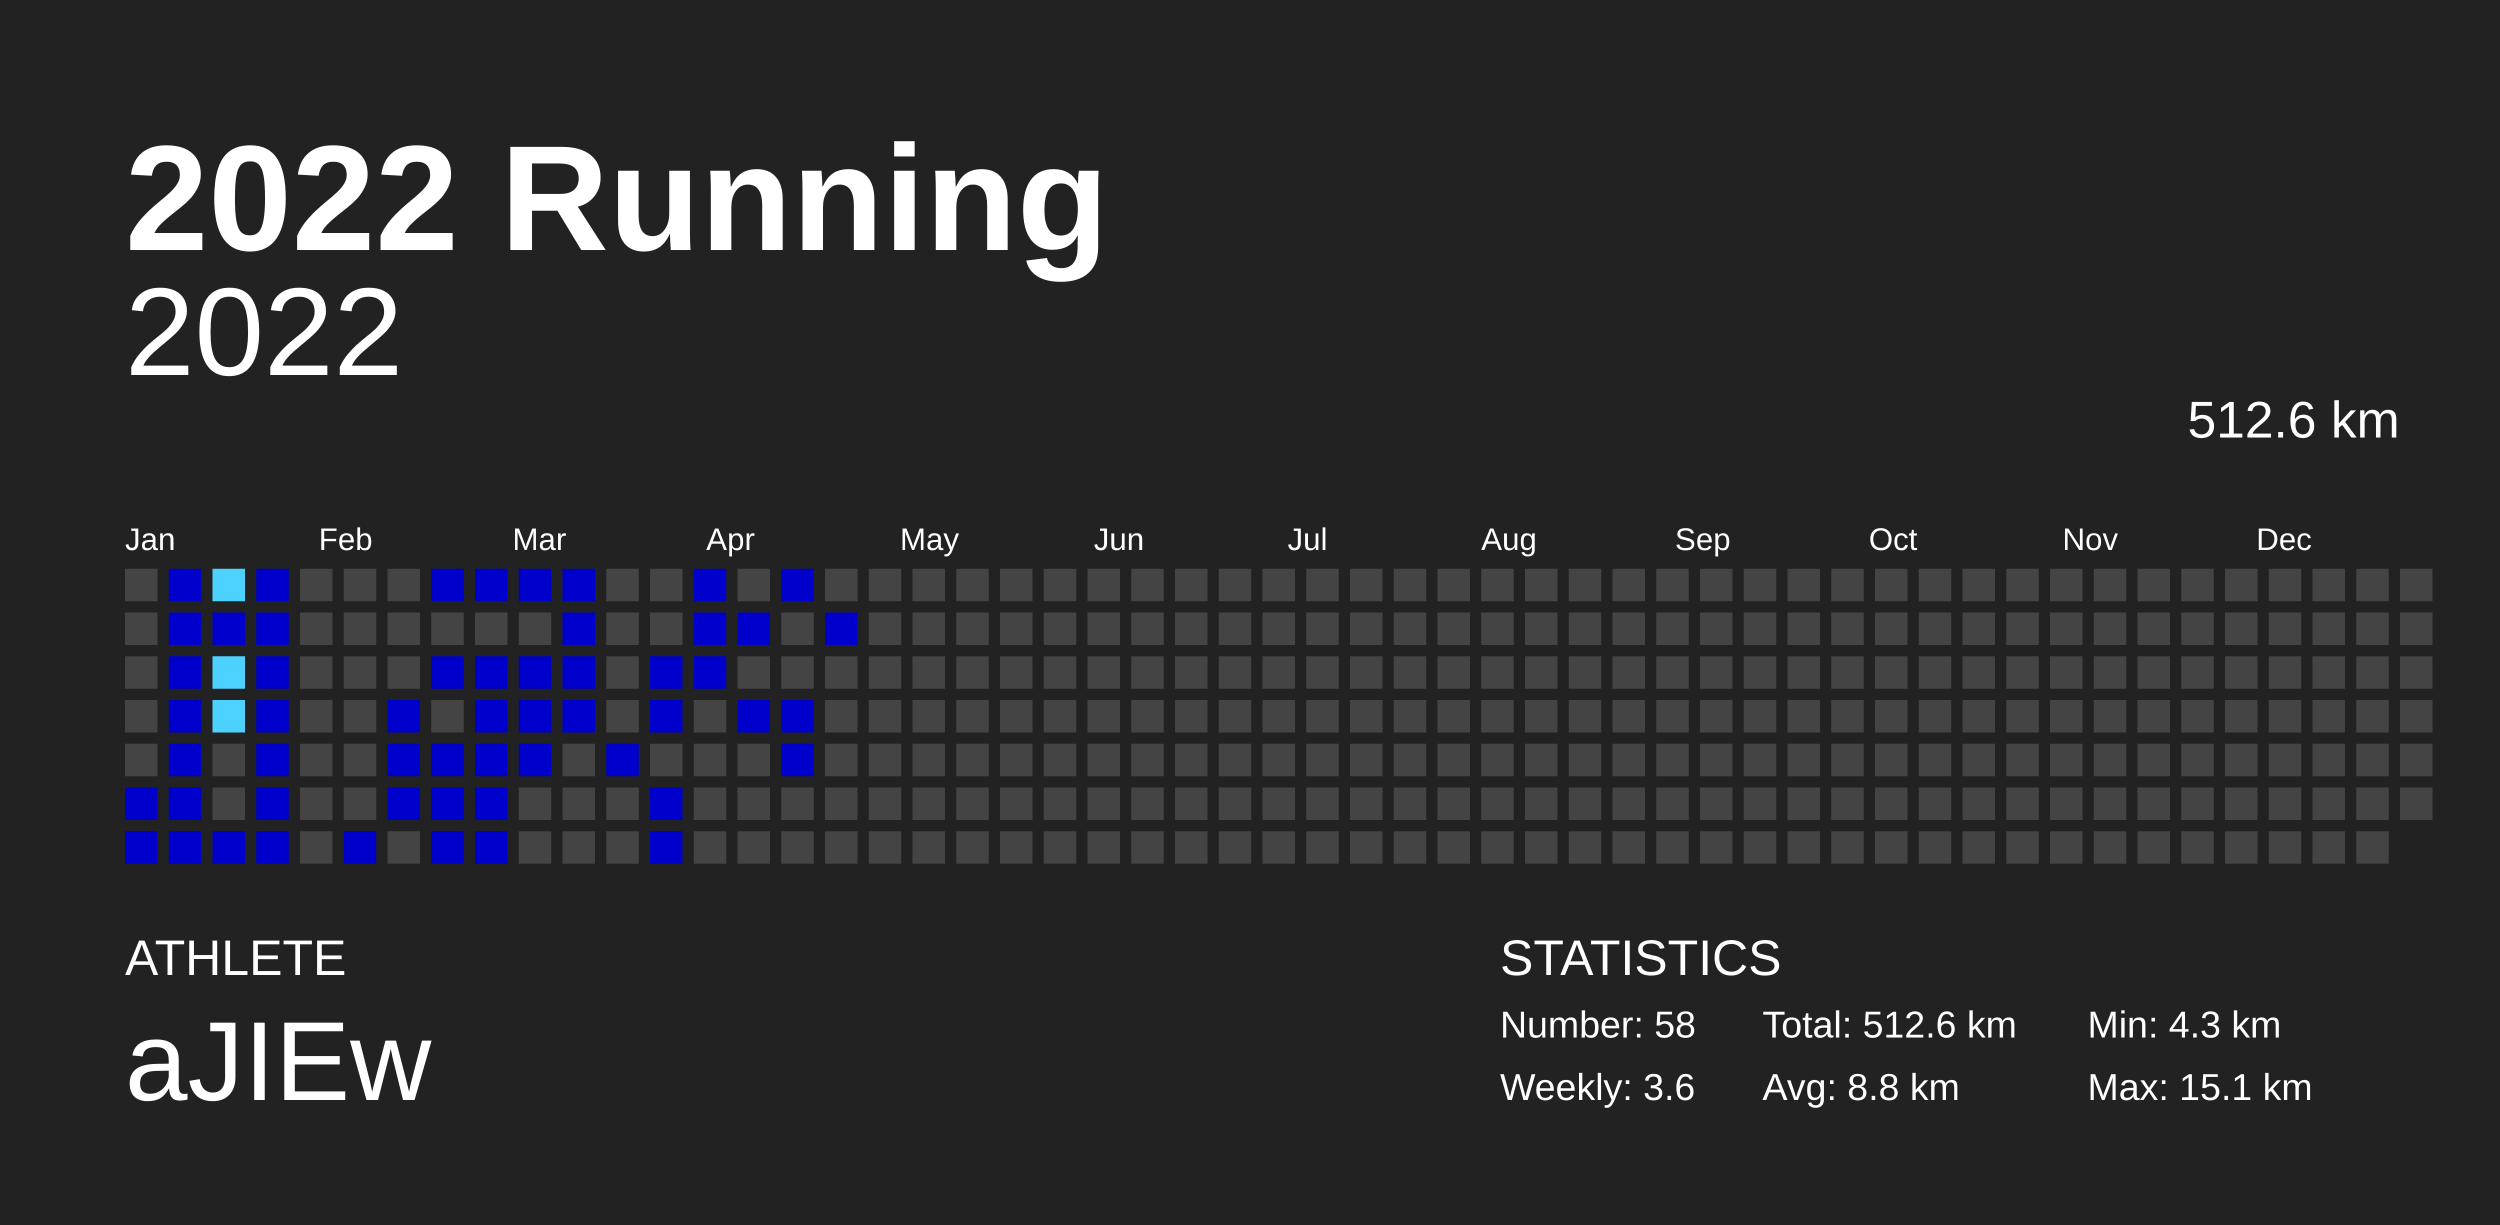
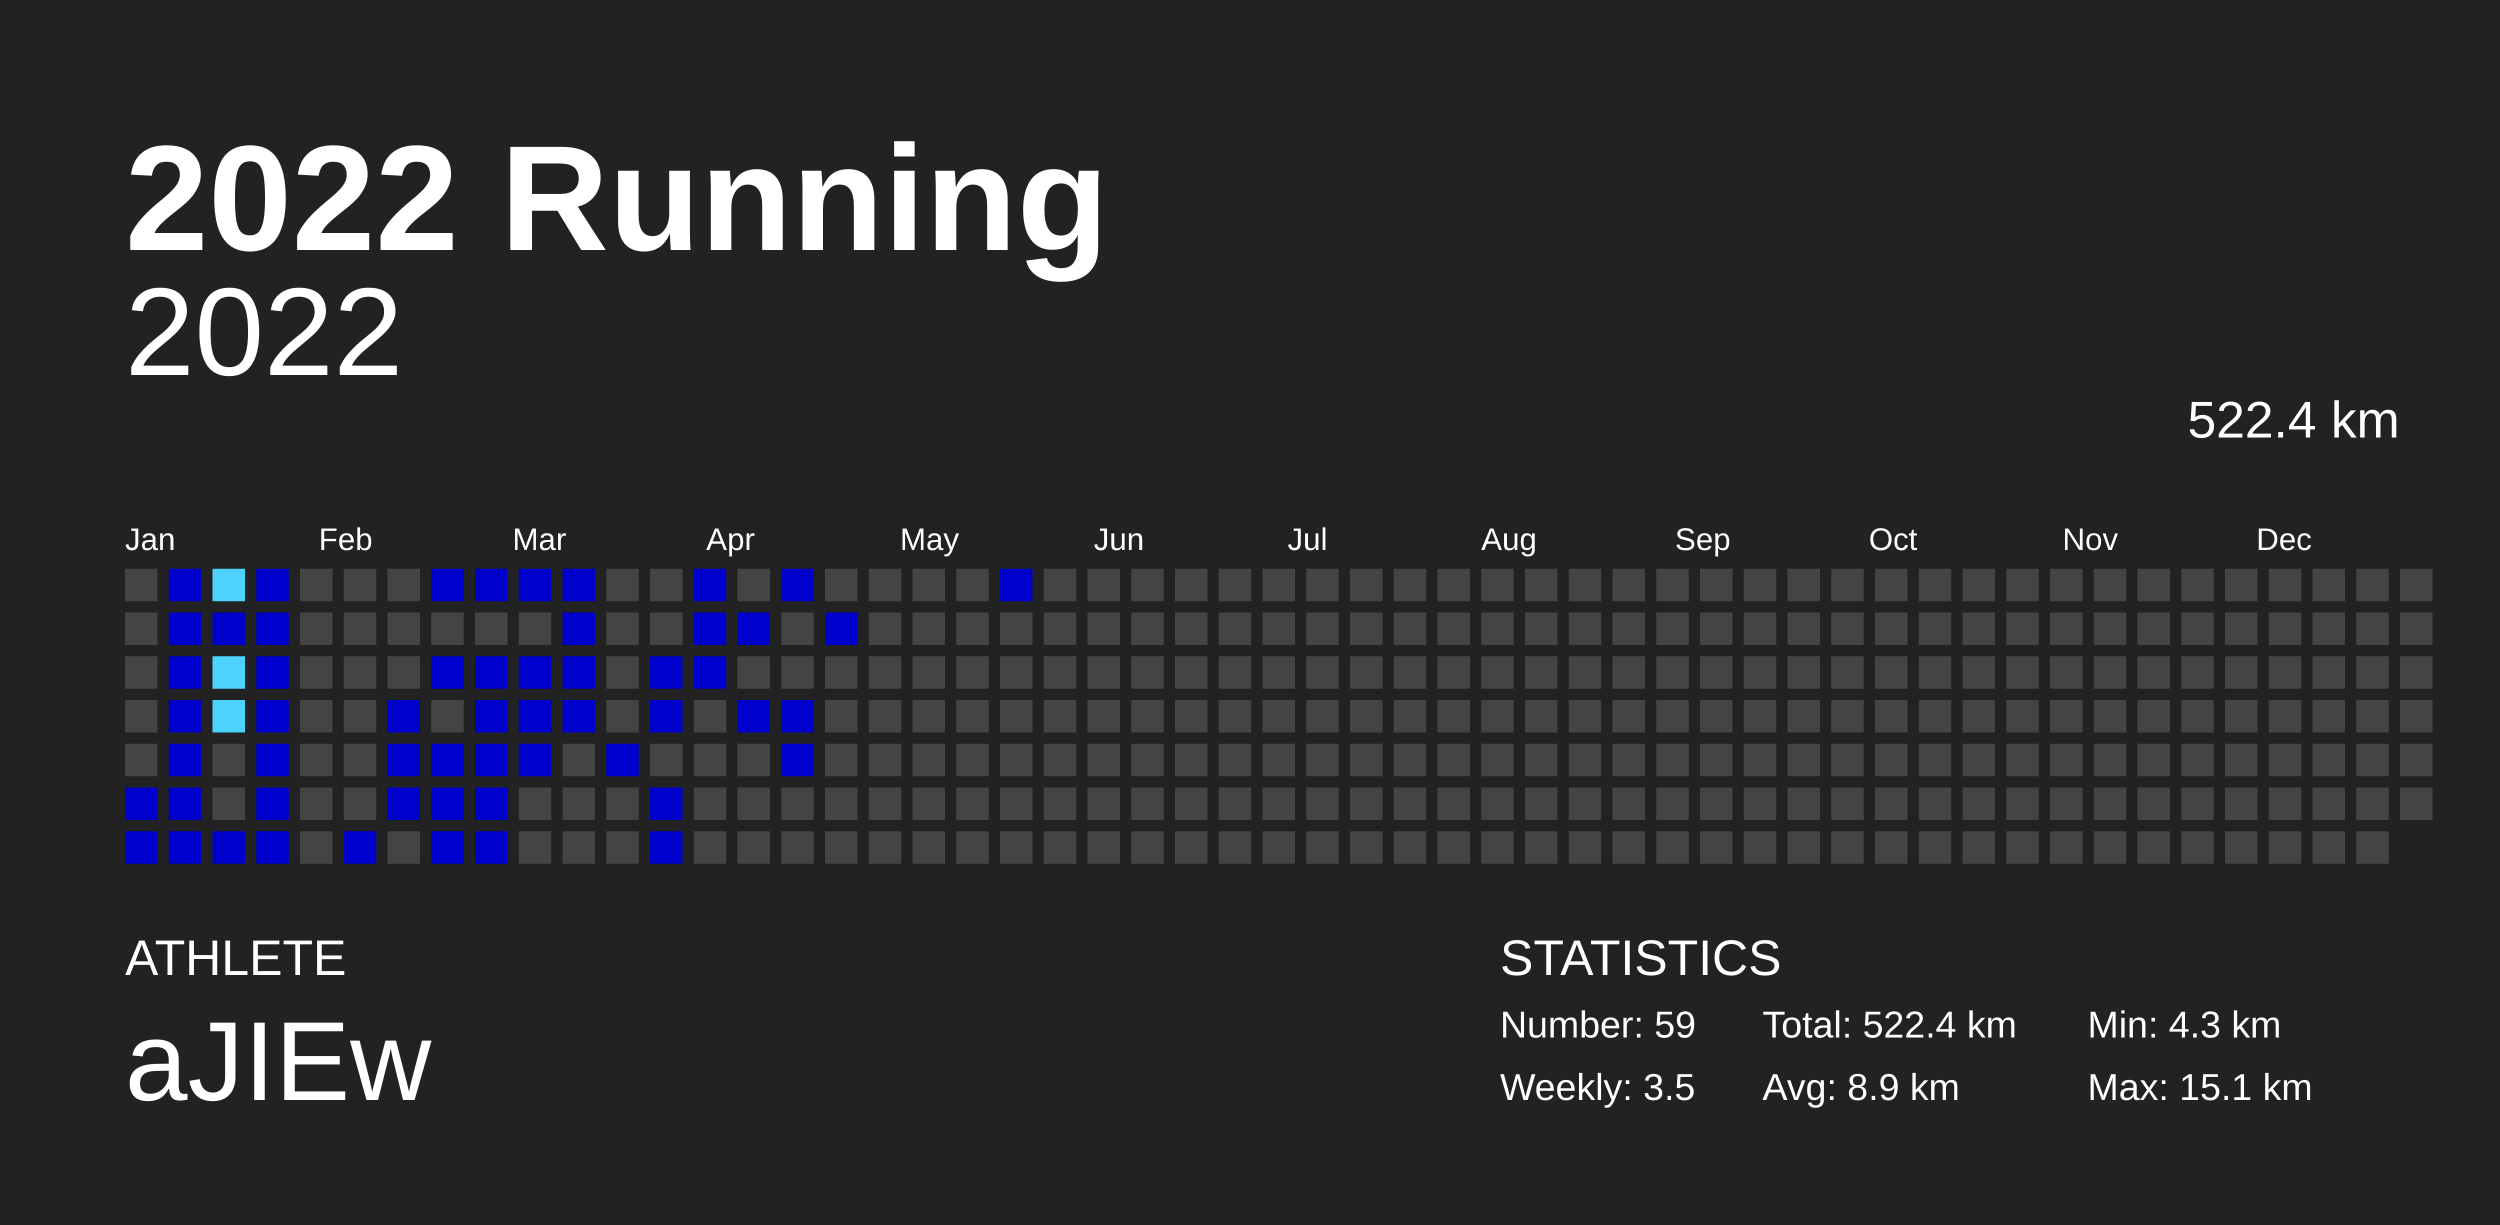
<svg xmlns="http://www.w3.org/2000/svg" baseProfile="full" height="98mm" version="1.1" viewBox="0,0,200,98" width="200mm">
  <defs />
  <rect fill="#222222" height="98" width="200" x="0" y="0" />
  <text fill="#FFFFFF" style="font-size:12px; font-family:Arial; font-weight:bold;" x="10" y="20">2022 Running</text>
  <text fill="#FFFFFF" style="font-size:4px; font-family:Arial" x="10" y="78">ATHLETE</text>
  <text fill="#FFFFFF" style="font-size:9px; font-family:Arial" x="10" y="88">aJIEw</text>
  <text fill="#FFFFFF" style="font-size:4px; font-family:Arial" x="120" y="78">STATISTICS</text>
-   <text fill="#FFFFFF" style="font-size:3px; font-family:Arial" x="120" y="83">Number: 58</text>
-   <text fill="#FFFFFF" style="font-size:3px; font-family:Arial" x="120" y="88">Weekly: 3.6</text>
-   <text fill="#FFFFFF" style="font-size:3px; font-family:Arial" x="141" y="83">Total: 512.6 km</text>
-   <text fill="#FFFFFF" style="font-size:3px; font-family:Arial" x="141" y="88">Avg: 8.8 km</text>
+   <text fill="#FFFFFF" style="font-size:3px; font-family:Arial" x="120" y="83">Number: 59</text>
+   <text fill="#FFFFFF" style="font-size:3px; font-family:Arial" x="120" y="88">Weekly: 3.5</text>
+   <text fill="#FFFFFF" style="font-size:3px; font-family:Arial" x="141" y="83">Total: 522.4 km</text>
+   <text fill="#FFFFFF" style="font-size:3px; font-family:Arial" x="141" y="88">Avg: 8.9 km</text>
  <text fill="#FFFFFF" style="font-size:3px; font-family:Arial" x="167" y="83">Min: 4.3 km</text>
  <text fill="#FFFFFF" style="font-size:3px; font-family:Arial" x="167" y="88">Max: 15.1 km</text>
  <text alignment-baseline="hanging" fill="#FFFFFF" style="font-size:10.0px; font-family:Arial;" x="10" y="30">2022</text>
-   <text alignment-baseline="hanging" fill="#FFFFFF" style="font-size:4.125px; font-family:Arial;" x="175" y="35">512.6 km</text>
+   <text alignment-baseline="hanging" fill="#FFFFFF" style="font-size:4.125px; font-family:Arial;" x="175" y="35">522.4 km</text>
  <text fill="#FFFFFF" style="font-size:2.5px; font-family:Arial" x="10.0" y="44">Jan</text>
  <text fill="#FFFFFF" style="font-size:2.5px; font-family:Arial" x="25.5" y="44">Feb</text>
  <text fill="#FFFFFF" style="font-size:2.5px; font-family:Arial" x="41.0" y="44">Mar</text>
  <text fill="#FFFFFF" style="font-size:2.5px; font-family:Arial" x="56.5" y="44">Apr</text>
  <text fill="#FFFFFF" style="font-size:2.5px; font-family:Arial" x="72.0" y="44">May</text>
  <text fill="#FFFFFF" style="font-size:2.5px; font-family:Arial" x="87.5" y="44">Jun</text>
  <text fill="#FFFFFF" style="font-size:2.5px; font-family:Arial" x="103.0" y="44">Jul</text>
  <text fill="#FFFFFF" style="font-size:2.5px; font-family:Arial" x="118.5" y="44">Aug</text>
  <text fill="#FFFFFF" style="font-size:2.5px; font-family:Arial" x="134.0" y="44">Sep</text>
  <text fill="#FFFFFF" style="font-size:2.5px; font-family:Arial" x="149.5" y="44">Oct</text>
  <text fill="#FFFFFF" style="font-size:2.5px; font-family:Arial" x="165.0" y="44">Nov</text>
  <text fill="#FFFFFF" style="font-size:2.5px; font-family:Arial" x="180.5" y="44">Dec</text>
  <rect fill="#444444" height="2.6" width="2.6" x="10.0" y="45.5" />
  <rect fill="#444444" height="2.6" width="2.6" x="10.0" y="49.0" />
  <rect fill="#444444" height="2.6" width="2.6" x="10.0" y="52.5" />
  <rect fill="#444444" height="2.6" width="2.6" x="10.0" y="56.0" />
  <rect fill="#444444" height="2.6" width="2.6" x="10.0" y="59.5" />
  <rect fill="mediumblue" height="2.6" width="2.6" x="10.0" y="63.0" />
  <rect fill="mediumblue" height="2.6" width="2.6" x="10.0" y="66.5" />
  <rect fill="mediumblue" height="2.6" width="2.6" x="13.5" y="45.5" />
  <rect fill="mediumblue" height="2.6" width="2.6" x="13.5" y="49.0" />
  <rect fill="mediumblue" height="2.6" width="2.6" x="13.5" y="52.5" />
  <rect fill="mediumblue" height="2.6" width="2.6" x="13.5" y="56.0" />
  <rect fill="mediumblue" height="2.6" width="2.6" x="13.5" y="59.5" />
  <rect fill="mediumblue" height="2.6" width="2.6" x="13.5" y="63.0" />
  <rect fill="mediumblue" height="2.6" width="2.6" x="13.5" y="66.5" />
  <rect fill="#4dd2ff" height="2.6" width="2.6" x="17.0" y="45.5" />
  <rect fill="mediumblue" height="2.6" width="2.6" x="17.0" y="49.0" />
  <rect fill="#4dd2ff" height="2.6" width="2.6" x="17.0" y="52.5" />
  <rect fill="#4dd2ff" height="2.6" width="2.6" x="17.0" y="56.0" />
  <rect fill="#444444" height="2.6" width="2.6" x="17.0" y="59.5" />
  <rect fill="#444444" height="2.6" width="2.6" x="17.0" y="63.0" />
  <rect fill="mediumblue" height="2.6" width="2.6" x="17.0" y="66.5" />
  <rect fill="mediumblue" height="2.6" width="2.6" x="20.5" y="45.5" />
  <rect fill="mediumblue" height="2.6" width="2.6" x="20.5" y="49.0" />
  <rect fill="mediumblue" height="2.6" width="2.6" x="20.5" y="52.5" />
  <rect fill="mediumblue" height="2.6" width="2.6" x="20.5" y="56.0" />
  <rect fill="mediumblue" height="2.6" width="2.6" x="20.5" y="59.5" />
  <rect fill="mediumblue" height="2.6" width="2.6" x="20.5" y="63.0" />
  <rect fill="mediumblue" height="2.6" width="2.6" x="20.5" y="66.5" />
  <rect fill="#444444" height="2.6" width="2.6" x="24.0" y="45.5" />
  <rect fill="#444444" height="2.6" width="2.6" x="24.0" y="49.0" />
  <rect fill="#444444" height="2.6" width="2.6" x="24.0" y="52.5" />
  <rect fill="#444444" height="2.6" width="2.6" x="24.0" y="56.0" />
  <rect fill="#444444" height="2.6" width="2.6" x="24.0" y="59.5" />
  <rect fill="#444444" height="2.6" width="2.6" x="24.0" y="63.0" />
  <rect fill="#444444" height="2.6" width="2.6" x="24.0" y="66.5" />
  <rect fill="#444444" height="2.6" width="2.6" x="27.5" y="45.5" />
  <rect fill="#444444" height="2.6" width="2.6" x="27.5" y="49.0" />
  <rect fill="#444444" height="2.6" width="2.6" x="27.5" y="52.5" />
  <rect fill="#444444" height="2.6" width="2.6" x="27.5" y="56.0" />
  <rect fill="#444444" height="2.6" width="2.6" x="27.5" y="59.5" />
  <rect fill="#444444" height="2.6" width="2.6" x="27.5" y="63.0" />
  <rect fill="mediumblue" height="2.6" width="2.6" x="27.5" y="66.5" />
  <rect fill="#444444" height="2.6" width="2.6" x="31.0" y="45.5" />
  <rect fill="#444444" height="2.6" width="2.6" x="31.0" y="49.0" />
  <rect fill="#444444" height="2.6" width="2.6" x="31.0" y="52.5" />
  <rect fill="mediumblue" height="2.6" width="2.6" x="31.0" y="56.0" />
  <rect fill="mediumblue" height="2.6" width="2.6" x="31.0" y="59.5" />
  <rect fill="mediumblue" height="2.6" width="2.6" x="31.0" y="63.0" />
  <rect fill="#444444" height="2.6" width="2.6" x="31.0" y="66.5" />
  <rect fill="mediumblue" height="2.6" width="2.6" x="34.5" y="45.5" />
  <rect fill="#444444" height="2.6" width="2.6" x="34.5" y="49.0" />
  <rect fill="mediumblue" height="2.6" width="2.6" x="34.5" y="52.5" />
  <rect fill="#444444" height="2.6" width="2.6" x="34.5" y="56.0" />
  <rect fill="mediumblue" height="2.6" width="2.6" x="34.5" y="59.5" />
  <rect fill="mediumblue" height="2.6" width="2.6" x="34.5" y="63.0" />
  <rect fill="mediumblue" height="2.6" width="2.6" x="34.5" y="66.5" />
  <rect fill="mediumblue" height="2.6" width="2.6" x="38.0" y="45.5" />
  <rect fill="#444444" height="2.6" width="2.6" x="38.0" y="49.0" />
  <rect fill="mediumblue" height="2.6" width="2.6" x="38.0" y="52.5" />
  <rect fill="mediumblue" height="2.6" width="2.6" x="38.0" y="56.0" />
  <rect fill="mediumblue" height="2.6" width="2.6" x="38.0" y="59.5" />
  <rect fill="mediumblue" height="2.6" width="2.6" x="38.0" y="63.0" />
  <rect fill="mediumblue" height="2.6" width="2.6" x="38.0" y="66.5" />
  <rect fill="mediumblue" height="2.6" width="2.6" x="41.5" y="45.5" />
  <rect fill="#444444" height="2.6" width="2.6" x="41.5" y="49.0" />
  <rect fill="mediumblue" height="2.6" width="2.6" x="41.5" y="52.5" />
  <rect fill="mediumblue" height="2.6" width="2.6" x="41.5" y="56.0" />
  <rect fill="mediumblue" height="2.6" width="2.6" x="41.5" y="59.5" />
  <rect fill="#444444" height="2.6" width="2.6" x="41.5" y="63.0" />
  <rect fill="#444444" height="2.6" width="2.6" x="41.5" y="66.5" />
  <rect fill="mediumblue" height="2.6" width="2.6" x="45.0" y="45.5" />
  <rect fill="mediumblue" height="2.6" width="2.6" x="45.0" y="49.0" />
  <rect fill="mediumblue" height="2.6" width="2.6" x="45.0" y="52.5" />
  <rect fill="mediumblue" height="2.6" width="2.6" x="45.0" y="56.0" />
  <rect fill="#444444" height="2.6" width="2.6" x="45.0" y="59.5" />
  <rect fill="#444444" height="2.6" width="2.6" x="45.0" y="63.0" />
  <rect fill="#444444" height="2.6" width="2.6" x="45.0" y="66.5" />
  <rect fill="#444444" height="2.6" width="2.6" x="48.5" y="45.5" />
  <rect fill="#444444" height="2.6" width="2.6" x="48.5" y="49.0" />
  <rect fill="#444444" height="2.6" width="2.6" x="48.5" y="52.5" />
  <rect fill="#444444" height="2.6" width="2.6" x="48.5" y="56.0" />
  <rect fill="mediumblue" height="2.6" width="2.6" x="48.5" y="59.5" />
  <rect fill="#444444" height="2.6" width="2.6" x="48.5" y="63.0" />
  <rect fill="#444444" height="2.6" width="2.6" x="48.5" y="66.5" />
  <rect fill="#444444" height="2.6" width="2.6" x="52.0" y="45.5" />
  <rect fill="#444444" height="2.6" width="2.6" x="52.0" y="49.0" />
  <rect fill="mediumblue" height="2.6" width="2.6" x="52.0" y="52.5" />
  <rect fill="mediumblue" height="2.6" width="2.6" x="52.0" y="56.0" />
  <rect fill="#444444" height="2.6" width="2.6" x="52.0" y="59.5" />
  <rect fill="mediumblue" height="2.6" width="2.6" x="52.0" y="63.0" />
  <rect fill="mediumblue" height="2.6" width="2.6" x="52.0" y="66.5" />
  <rect fill="mediumblue" height="2.6" width="2.6" x="55.5" y="45.5" />
  <rect fill="mediumblue" height="2.6" width="2.6" x="55.5" y="49.0" />
  <rect fill="mediumblue" height="2.6" width="2.6" x="55.5" y="52.5" />
  <rect fill="#444444" height="2.6" width="2.6" x="55.5" y="56.0" />
  <rect fill="#444444" height="2.6" width="2.6" x="55.5" y="59.5" />
  <rect fill="#444444" height="2.6" width="2.6" x="55.5" y="63.0" />
  <rect fill="#444444" height="2.6" width="2.6" x="55.5" y="66.5" />
  <rect fill="#444444" height="2.6" width="2.6" x="59.0" y="45.5" />
  <rect fill="mediumblue" height="2.6" width="2.6" x="59.0" y="49.0" />
  <rect fill="#444444" height="2.6" width="2.6" x="59.0" y="52.5" />
  <rect fill="mediumblue" height="2.6" width="2.6" x="59.0" y="56.0" />
  <rect fill="#444444" height="2.6" width="2.6" x="59.0" y="59.5" />
  <rect fill="#444444" height="2.6" width="2.6" x="59.0" y="63.0" />
  <rect fill="#444444" height="2.6" width="2.6" x="59.0" y="66.5" />
  <rect fill="mediumblue" height="2.6" width="2.6" x="62.5" y="45.5" />
  <rect fill="#444444" height="2.6" width="2.6" x="62.5" y="49.0" />
  <rect fill="#444444" height="2.6" width="2.6" x="62.5" y="52.5" />
  <rect fill="mediumblue" height="2.6" width="2.6" x="62.5" y="56.0" />
  <rect fill="mediumblue" height="2.6" width="2.6" x="62.5" y="59.5" />
  <rect fill="#444444" height="2.6" width="2.6" x="62.5" y="63.0" />
  <rect fill="#444444" height="2.6" width="2.6" x="62.5" y="66.5" />
  <rect fill="#444444" height="2.6" width="2.6" x="66.0" y="45.5" />
  <rect fill="mediumblue" height="2.6" width="2.6" x="66.0" y="49.0" />
  <rect fill="#444444" height="2.6" width="2.6" x="66.0" y="52.5" />
  <rect fill="#444444" height="2.6" width="2.6" x="66.0" y="56.0" />
  <rect fill="#444444" height="2.6" width="2.6" x="66.0" y="59.5" />
  <rect fill="#444444" height="2.6" width="2.6" x="66.0" y="63.0" />
  <rect fill="#444444" height="2.6" width="2.6" x="66.0" y="66.5" />
  <rect fill="#444444" height="2.6" width="2.6" x="69.5" y="45.5" />
  <rect fill="#444444" height="2.6" width="2.6" x="69.5" y="49.0" />
  <rect fill="#444444" height="2.6" width="2.6" x="69.5" y="52.5" />
  <rect fill="#444444" height="2.6" width="2.6" x="69.5" y="56.0" />
  <rect fill="#444444" height="2.6" width="2.6" x="69.5" y="59.5" />
  <rect fill="#444444" height="2.6" width="2.6" x="69.5" y="63.0" />
  <rect fill="#444444" height="2.6" width="2.6" x="69.5" y="66.5" />
  <rect fill="#444444" height="2.6" width="2.6" x="73.0" y="45.5" />
  <rect fill="#444444" height="2.6" width="2.6" x="73.0" y="49.0" />
  <rect fill="#444444" height="2.6" width="2.6" x="73.0" y="52.5" />
  <rect fill="#444444" height="2.6" width="2.6" x="73.0" y="56.0" />
  <rect fill="#444444" height="2.6" width="2.6" x="73.0" y="59.5" />
  <rect fill="#444444" height="2.6" width="2.6" x="73.0" y="63.0" />
  <rect fill="#444444" height="2.6" width="2.6" x="73.0" y="66.5" />
  <rect fill="#444444" height="2.6" width="2.6" x="76.5" y="45.5" />
  <rect fill="#444444" height="2.6" width="2.6" x="76.5" y="49.0" />
  <rect fill="#444444" height="2.6" width="2.6" x="76.5" y="52.5" />
  <rect fill="#444444" height="2.6" width="2.6" x="76.5" y="56.0" />
  <rect fill="#444444" height="2.6" width="2.6" x="76.5" y="59.5" />
  <rect fill="#444444" height="2.6" width="2.6" x="76.5" y="63.0" />
  <rect fill="#444444" height="2.6" width="2.6" x="76.5" y="66.5" />
-   <rect fill="#444444" height="2.6" width="2.6" x="80.0" y="45.5" />
+   <rect fill="mediumblue" height="2.6" width="2.6" x="80.0" y="45.5" />
  <rect fill="#444444" height="2.6" width="2.6" x="80.0" y="49.0" />
  <rect fill="#444444" height="2.6" width="2.6" x="80.0" y="52.5" />
  <rect fill="#444444" height="2.6" width="2.6" x="80.0" y="56.0" />
  <rect fill="#444444" height="2.6" width="2.6" x="80.0" y="59.5" />
  <rect fill="#444444" height="2.6" width="2.6" x="80.0" y="63.0" />
  <rect fill="#444444" height="2.6" width="2.6" x="80.0" y="66.5" />
  <rect fill="#444444" height="2.6" width="2.6" x="83.5" y="45.5" />
  <rect fill="#444444" height="2.6" width="2.6" x="83.5" y="49.0" />
  <rect fill="#444444" height="2.6" width="2.6" x="83.5" y="52.5" />
  <rect fill="#444444" height="2.6" width="2.6" x="83.5" y="56.0" />
  <rect fill="#444444" height="2.6" width="2.6" x="83.5" y="59.5" />
  <rect fill="#444444" height="2.6" width="2.6" x="83.5" y="63.0" />
  <rect fill="#444444" height="2.6" width="2.6" x="83.5" y="66.5" />
  <rect fill="#444444" height="2.6" width="2.6" x="87.0" y="45.5" />
  <rect fill="#444444" height="2.6" width="2.6" x="87.0" y="49.0" />
  <rect fill="#444444" height="2.6" width="2.6" x="87.0" y="52.5" />
  <rect fill="#444444" height="2.6" width="2.6" x="87.0" y="56.0" />
  <rect fill="#444444" height="2.6" width="2.6" x="87.0" y="59.5" />
  <rect fill="#444444" height="2.6" width="2.6" x="87.0" y="63.0" />
  <rect fill="#444444" height="2.6" width="2.6" x="87.0" y="66.5" />
  <rect fill="#444444" height="2.6" width="2.6" x="90.5" y="45.5" />
  <rect fill="#444444" height="2.6" width="2.6" x="90.5" y="49.0" />
  <rect fill="#444444" height="2.6" width="2.6" x="90.5" y="52.5" />
  <rect fill="#444444" height="2.6" width="2.6" x="90.5" y="56.0" />
  <rect fill="#444444" height="2.6" width="2.6" x="90.5" y="59.5" />
  <rect fill="#444444" height="2.6" width="2.6" x="90.5" y="63.0" />
  <rect fill="#444444" height="2.6" width="2.6" x="90.5" y="66.5" />
  <rect fill="#444444" height="2.6" width="2.6" x="94.0" y="45.5" />
  <rect fill="#444444" height="2.6" width="2.6" x="94.0" y="49.0" />
  <rect fill="#444444" height="2.6" width="2.6" x="94.0" y="52.5" />
  <rect fill="#444444" height="2.6" width="2.6" x="94.0" y="56.0" />
  <rect fill="#444444" height="2.6" width="2.6" x="94.0" y="59.5" />
  <rect fill="#444444" height="2.6" width="2.6" x="94.0" y="63.0" />
  <rect fill="#444444" height="2.6" width="2.6" x="94.0" y="66.5" />
  <rect fill="#444444" height="2.6" width="2.6" x="97.5" y="45.5" />
  <rect fill="#444444" height="2.6" width="2.6" x="97.5" y="49.0" />
  <rect fill="#444444" height="2.6" width="2.6" x="97.5" y="52.5" />
  <rect fill="#444444" height="2.6" width="2.6" x="97.5" y="56.0" />
  <rect fill="#444444" height="2.6" width="2.6" x="97.5" y="59.5" />
  <rect fill="#444444" height="2.6" width="2.6" x="97.5" y="63.0" />
  <rect fill="#444444" height="2.6" width="2.6" x="97.5" y="66.5" />
  <rect fill="#444444" height="2.6" width="2.6" x="101.0" y="45.5" />
  <rect fill="#444444" height="2.6" width="2.6" x="101.0" y="49.0" />
  <rect fill="#444444" height="2.6" width="2.6" x="101.0" y="52.5" />
  <rect fill="#444444" height="2.6" width="2.6" x="101.0" y="56.0" />
  <rect fill="#444444" height="2.6" width="2.6" x="101.0" y="59.5" />
  <rect fill="#444444" height="2.6" width="2.6" x="101.0" y="63.0" />
  <rect fill="#444444" height="2.6" width="2.6" x="101.0" y="66.5" />
  <rect fill="#444444" height="2.6" width="2.6" x="104.5" y="45.5" />
  <rect fill="#444444" height="2.6" width="2.6" x="104.5" y="49.0" />
  <rect fill="#444444" height="2.6" width="2.6" x="104.5" y="52.5" />
  <rect fill="#444444" height="2.6" width="2.6" x="104.5" y="56.0" />
  <rect fill="#444444" height="2.6" width="2.6" x="104.5" y="59.5" />
  <rect fill="#444444" height="2.6" width="2.6" x="104.5" y="63.0" />
  <rect fill="#444444" height="2.6" width="2.6" x="104.5" y="66.5" />
  <rect fill="#444444" height="2.6" width="2.6" x="108.0" y="45.5" />
  <rect fill="#444444" height="2.6" width="2.6" x="108.0" y="49.0" />
  <rect fill="#444444" height="2.6" width="2.6" x="108.0" y="52.5" />
  <rect fill="#444444" height="2.6" width="2.6" x="108.0" y="56.0" />
  <rect fill="#444444" height="2.6" width="2.6" x="108.0" y="59.5" />
  <rect fill="#444444" height="2.6" width="2.6" x="108.0" y="63.0" />
  <rect fill="#444444" height="2.6" width="2.6" x="108.0" y="66.5" />
  <rect fill="#444444" height="2.6" width="2.6" x="111.5" y="45.5" />
  <rect fill="#444444" height="2.6" width="2.6" x="111.5" y="49.0" />
  <rect fill="#444444" height="2.6" width="2.6" x="111.5" y="52.5" />
  <rect fill="#444444" height="2.6" width="2.6" x="111.5" y="56.0" />
  <rect fill="#444444" height="2.6" width="2.6" x="111.5" y="59.5" />
  <rect fill="#444444" height="2.6" width="2.6" x="111.5" y="63.0" />
  <rect fill="#444444" height="2.6" width="2.6" x="111.5" y="66.5" />
  <rect fill="#444444" height="2.6" width="2.6" x="115.0" y="45.5" />
  <rect fill="#444444" height="2.6" width="2.6" x="115.0" y="49.0" />
  <rect fill="#444444" height="2.6" width="2.6" x="115.0" y="52.5" />
  <rect fill="#444444" height="2.6" width="2.6" x="115.0" y="56.0" />
  <rect fill="#444444" height="2.6" width="2.6" x="115.0" y="59.5" />
  <rect fill="#444444" height="2.6" width="2.6" x="115.0" y="63.0" />
  <rect fill="#444444" height="2.6" width="2.6" x="115.0" y="66.5" />
  <rect fill="#444444" height="2.6" width="2.6" x="118.5" y="45.5" />
  <rect fill="#444444" height="2.6" width="2.6" x="118.5" y="49.0" />
  <rect fill="#444444" height="2.6" width="2.6" x="118.5" y="52.5" />
  <rect fill="#444444" height="2.6" width="2.6" x="118.5" y="56.0" />
  <rect fill="#444444" height="2.6" width="2.6" x="118.5" y="59.5" />
  <rect fill="#444444" height="2.6" width="2.6" x="118.5" y="63.0" />
  <rect fill="#444444" height="2.6" width="2.6" x="118.5" y="66.5" />
  <rect fill="#444444" height="2.6" width="2.6" x="122.0" y="45.5" />
  <rect fill="#444444" height="2.6" width="2.6" x="122.0" y="49.0" />
  <rect fill="#444444" height="2.6" width="2.6" x="122.0" y="52.5" />
  <rect fill="#444444" height="2.6" width="2.6" x="122.0" y="56.0" />
  <rect fill="#444444" height="2.6" width="2.6" x="122.0" y="59.5" />
  <rect fill="#444444" height="2.6" width="2.6" x="122.0" y="63.0" />
  <rect fill="#444444" height="2.6" width="2.6" x="122.0" y="66.5" />
  <rect fill="#444444" height="2.6" width="2.6" x="125.5" y="45.5" />
  <rect fill="#444444" height="2.6" width="2.6" x="125.5" y="49.0" />
  <rect fill="#444444" height="2.6" width="2.6" x="125.5" y="52.5" />
  <rect fill="#444444" height="2.6" width="2.6" x="125.5" y="56.0" />
  <rect fill="#444444" height="2.6" width="2.6" x="125.5" y="59.5" />
  <rect fill="#444444" height="2.6" width="2.6" x="125.5" y="63.0" />
  <rect fill="#444444" height="2.6" width="2.6" x="125.5" y="66.5" />
  <rect fill="#444444" height="2.6" width="2.6" x="129.0" y="45.5" />
  <rect fill="#444444" height="2.6" width="2.6" x="129.0" y="49.0" />
  <rect fill="#444444" height="2.6" width="2.6" x="129.0" y="52.5" />
  <rect fill="#444444" height="2.6" width="2.6" x="129.0" y="56.0" />
  <rect fill="#444444" height="2.6" width="2.6" x="129.0" y="59.5" />
  <rect fill="#444444" height="2.6" width="2.6" x="129.0" y="63.0" />
  <rect fill="#444444" height="2.6" width="2.6" x="129.0" y="66.5" />
  <rect fill="#444444" height="2.6" width="2.6" x="132.5" y="45.5" />
  <rect fill="#444444" height="2.6" width="2.6" x="132.5" y="49.0" />
  <rect fill="#444444" height="2.6" width="2.6" x="132.5" y="52.5" />
  <rect fill="#444444" height="2.6" width="2.6" x="132.5" y="56.0" />
  <rect fill="#444444" height="2.6" width="2.6" x="132.5" y="59.5" />
  <rect fill="#444444" height="2.6" width="2.6" x="132.5" y="63.0" />
  <rect fill="#444444" height="2.6" width="2.6" x="132.5" y="66.5" />
  <rect fill="#444444" height="2.6" width="2.6" x="136.0" y="45.5" />
  <rect fill="#444444" height="2.6" width="2.6" x="136.0" y="49.0" />
  <rect fill="#444444" height="2.6" width="2.6" x="136.0" y="52.5" />
  <rect fill="#444444" height="2.6" width="2.6" x="136.0" y="56.0" />
  <rect fill="#444444" height="2.6" width="2.6" x="136.0" y="59.5" />
  <rect fill="#444444" height="2.6" width="2.6" x="136.0" y="63.0" />
  <rect fill="#444444" height="2.6" width="2.6" x="136.0" y="66.5" />
  <rect fill="#444444" height="2.6" width="2.6" x="139.5" y="45.5" />
  <rect fill="#444444" height="2.6" width="2.6" x="139.5" y="49.0" />
  <rect fill="#444444" height="2.6" width="2.6" x="139.5" y="52.5" />
  <rect fill="#444444" height="2.6" width="2.6" x="139.5" y="56.0" />
  <rect fill="#444444" height="2.6" width="2.6" x="139.5" y="59.5" />
  <rect fill="#444444" height="2.6" width="2.6" x="139.5" y="63.0" />
  <rect fill="#444444" height="2.6" width="2.6" x="139.5" y="66.5" />
  <rect fill="#444444" height="2.6" width="2.6" x="143.0" y="45.5" />
  <rect fill="#444444" height="2.6" width="2.6" x="143.0" y="49.0" />
  <rect fill="#444444" height="2.6" width="2.6" x="143.0" y="52.5" />
  <rect fill="#444444" height="2.6" width="2.6" x="143.0" y="56.0" />
  <rect fill="#444444" height="2.6" width="2.6" x="143.0" y="59.5" />
  <rect fill="#444444" height="2.6" width="2.6" x="143.0" y="63.0" />
  <rect fill="#444444" height="2.6" width="2.6" x="143.0" y="66.5" />
  <rect fill="#444444" height="2.6" width="2.6" x="146.5" y="45.5" />
  <rect fill="#444444" height="2.6" width="2.6" x="146.5" y="49.0" />
  <rect fill="#444444" height="2.6" width="2.6" x="146.5" y="52.5" />
  <rect fill="#444444" height="2.6" width="2.6" x="146.5" y="56.0" />
  <rect fill="#444444" height="2.6" width="2.6" x="146.5" y="59.5" />
  <rect fill="#444444" height="2.6" width="2.6" x="146.5" y="63.0" />
  <rect fill="#444444" height="2.6" width="2.6" x="146.5" y="66.5" />
  <rect fill="#444444" height="2.6" width="2.6" x="150.0" y="45.5" />
  <rect fill="#444444" height="2.6" width="2.6" x="150.0" y="49.0" />
  <rect fill="#444444" height="2.6" width="2.6" x="150.0" y="52.5" />
  <rect fill="#444444" height="2.6" width="2.6" x="150.0" y="56.0" />
  <rect fill="#444444" height="2.6" width="2.6" x="150.0" y="59.5" />
  <rect fill="#444444" height="2.6" width="2.6" x="150.0" y="63.0" />
  <rect fill="#444444" height="2.6" width="2.6" x="150.0" y="66.5" />
  <rect fill="#444444" height="2.6" width="2.6" x="153.5" y="45.5" />
  <rect fill="#444444" height="2.6" width="2.6" x="153.5" y="49.0" />
  <rect fill="#444444" height="2.6" width="2.6" x="153.5" y="52.5" />
  <rect fill="#444444" height="2.6" width="2.6" x="153.5" y="56.0" />
  <rect fill="#444444" height="2.6" width="2.6" x="153.5" y="59.5" />
  <rect fill="#444444" height="2.6" width="2.6" x="153.5" y="63.0" />
  <rect fill="#444444" height="2.6" width="2.6" x="153.5" y="66.5" />
  <rect fill="#444444" height="2.6" width="2.6" x="157.0" y="45.5" />
  <rect fill="#444444" height="2.6" width="2.6" x="157.0" y="49.0" />
  <rect fill="#444444" height="2.6" width="2.6" x="157.0" y="52.5" />
  <rect fill="#444444" height="2.6" width="2.6" x="157.0" y="56.0" />
  <rect fill="#444444" height="2.6" width="2.6" x="157.0" y="59.5" />
  <rect fill="#444444" height="2.6" width="2.6" x="157.0" y="63.0" />
  <rect fill="#444444" height="2.6" width="2.6" x="157.0" y="66.5" />
  <rect fill="#444444" height="2.6" width="2.6" x="160.5" y="45.5" />
  <rect fill="#444444" height="2.6" width="2.6" x="160.5" y="49.0" />
  <rect fill="#444444" height="2.6" width="2.6" x="160.5" y="52.5" />
  <rect fill="#444444" height="2.6" width="2.6" x="160.5" y="56.0" />
  <rect fill="#444444" height="2.6" width="2.6" x="160.5" y="59.5" />
  <rect fill="#444444" height="2.6" width="2.6" x="160.5" y="63.0" />
  <rect fill="#444444" height="2.6" width="2.6" x="160.5" y="66.5" />
  <rect fill="#444444" height="2.6" width="2.6" x="164.0" y="45.5" />
  <rect fill="#444444" height="2.6" width="2.6" x="164.0" y="49.0" />
  <rect fill="#444444" height="2.6" width="2.6" x="164.0" y="52.5" />
  <rect fill="#444444" height="2.6" width="2.6" x="164.0" y="56.0" />
  <rect fill="#444444" height="2.6" width="2.6" x="164.0" y="59.5" />
  <rect fill="#444444" height="2.6" width="2.6" x="164.0" y="63.0" />
  <rect fill="#444444" height="2.6" width="2.6" x="164.0" y="66.5" />
  <rect fill="#444444" height="2.6" width="2.6" x="167.5" y="45.5" />
  <rect fill="#444444" height="2.6" width="2.6" x="167.5" y="49.0" />
  <rect fill="#444444" height="2.6" width="2.6" x="167.5" y="52.5" />
  <rect fill="#444444" height="2.6" width="2.6" x="167.5" y="56.0" />
  <rect fill="#444444" height="2.6" width="2.6" x="167.5" y="59.5" />
  <rect fill="#444444" height="2.6" width="2.6" x="167.5" y="63.0" />
  <rect fill="#444444" height="2.6" width="2.6" x="167.5" y="66.5" />
  <rect fill="#444444" height="2.6" width="2.6" x="171.0" y="45.5" />
  <rect fill="#444444" height="2.6" width="2.6" x="171.0" y="49.0" />
  <rect fill="#444444" height="2.6" width="2.6" x="171.0" y="52.5" />
  <rect fill="#444444" height="2.6" width="2.6" x="171.0" y="56.0" />
  <rect fill="#444444" height="2.6" width="2.6" x="171.0" y="59.5" />
  <rect fill="#444444" height="2.6" width="2.6" x="171.0" y="63.0" />
  <rect fill="#444444" height="2.6" width="2.6" x="171.0" y="66.5" />
  <rect fill="#444444" height="2.6" width="2.6" x="174.5" y="45.5" />
  <rect fill="#444444" height="2.6" width="2.6" x="174.5" y="49.0" />
  <rect fill="#444444" height="2.6" width="2.6" x="174.5" y="52.5" />
  <rect fill="#444444" height="2.6" width="2.6" x="174.5" y="56.0" />
  <rect fill="#444444" height="2.6" width="2.6" x="174.5" y="59.5" />
  <rect fill="#444444" height="2.6" width="2.6" x="174.5" y="63.0" />
  <rect fill="#444444" height="2.6" width="2.6" x="174.5" y="66.5" />
  <rect fill="#444444" height="2.6" width="2.6" x="178.0" y="45.5" />
  <rect fill="#444444" height="2.6" width="2.6" x="178.0" y="49.0" />
  <rect fill="#444444" height="2.6" width="2.6" x="178.0" y="52.5" />
  <rect fill="#444444" height="2.6" width="2.6" x="178.0" y="56.0" />
  <rect fill="#444444" height="2.6" width="2.6" x="178.0" y="59.5" />
  <rect fill="#444444" height="2.6" width="2.6" x="178.0" y="63.0" />
  <rect fill="#444444" height="2.6" width="2.6" x="178.0" y="66.5" />
  <rect fill="#444444" height="2.6" width="2.6" x="181.5" y="45.5" />
  <rect fill="#444444" height="2.6" width="2.6" x="181.5" y="49.0" />
  <rect fill="#444444" height="2.6" width="2.6" x="181.5" y="52.5" />
  <rect fill="#444444" height="2.6" width="2.6" x="181.5" y="56.0" />
  <rect fill="#444444" height="2.6" width="2.6" x="181.5" y="59.5" />
  <rect fill="#444444" height="2.6" width="2.6" x="181.5" y="63.0" />
  <rect fill="#444444" height="2.6" width="2.6" x="181.5" y="66.5" />
  <rect fill="#444444" height="2.6" width="2.6" x="185.0" y="45.5" />
  <rect fill="#444444" height="2.6" width="2.6" x="185.0" y="49.0" />
  <rect fill="#444444" height="2.6" width="2.6" x="185.0" y="52.5" />
  <rect fill="#444444" height="2.6" width="2.6" x="185.0" y="56.0" />
  <rect fill="#444444" height="2.6" width="2.6" x="185.0" y="59.5" />
  <rect fill="#444444" height="2.6" width="2.6" x="185.0" y="63.0" />
  <rect fill="#444444" height="2.6" width="2.6" x="185.0" y="66.5" />
  <rect fill="#444444" height="2.6" width="2.6" x="188.5" y="45.5" />
  <rect fill="#444444" height="2.6" width="2.6" x="188.5" y="49.0" />
  <rect fill="#444444" height="2.6" width="2.6" x="188.5" y="52.5" />
  <rect fill="#444444" height="2.6" width="2.6" x="188.5" y="56.0" />
  <rect fill="#444444" height="2.6" width="2.6" x="188.5" y="59.5" />
  <rect fill="#444444" height="2.6" width="2.6" x="188.5" y="63.0" />
  <rect fill="#444444" height="2.6" width="2.6" x="188.5" y="66.5" />
  <rect fill="#444444" height="2.6" width="2.6" x="192.0" y="45.5" />
  <rect fill="#444444" height="2.6" width="2.6" x="192.0" y="49.0" />
  <rect fill="#444444" height="2.6" width="2.6" x="192.0" y="52.5" />
  <rect fill="#444444" height="2.6" width="2.6" x="192.0" y="56.0" />
  <rect fill="#444444" height="2.6" width="2.6" x="192.0" y="59.5" />
  <rect fill="#444444" height="2.6" width="2.6" x="192.0" y="63.0" />
</svg>
